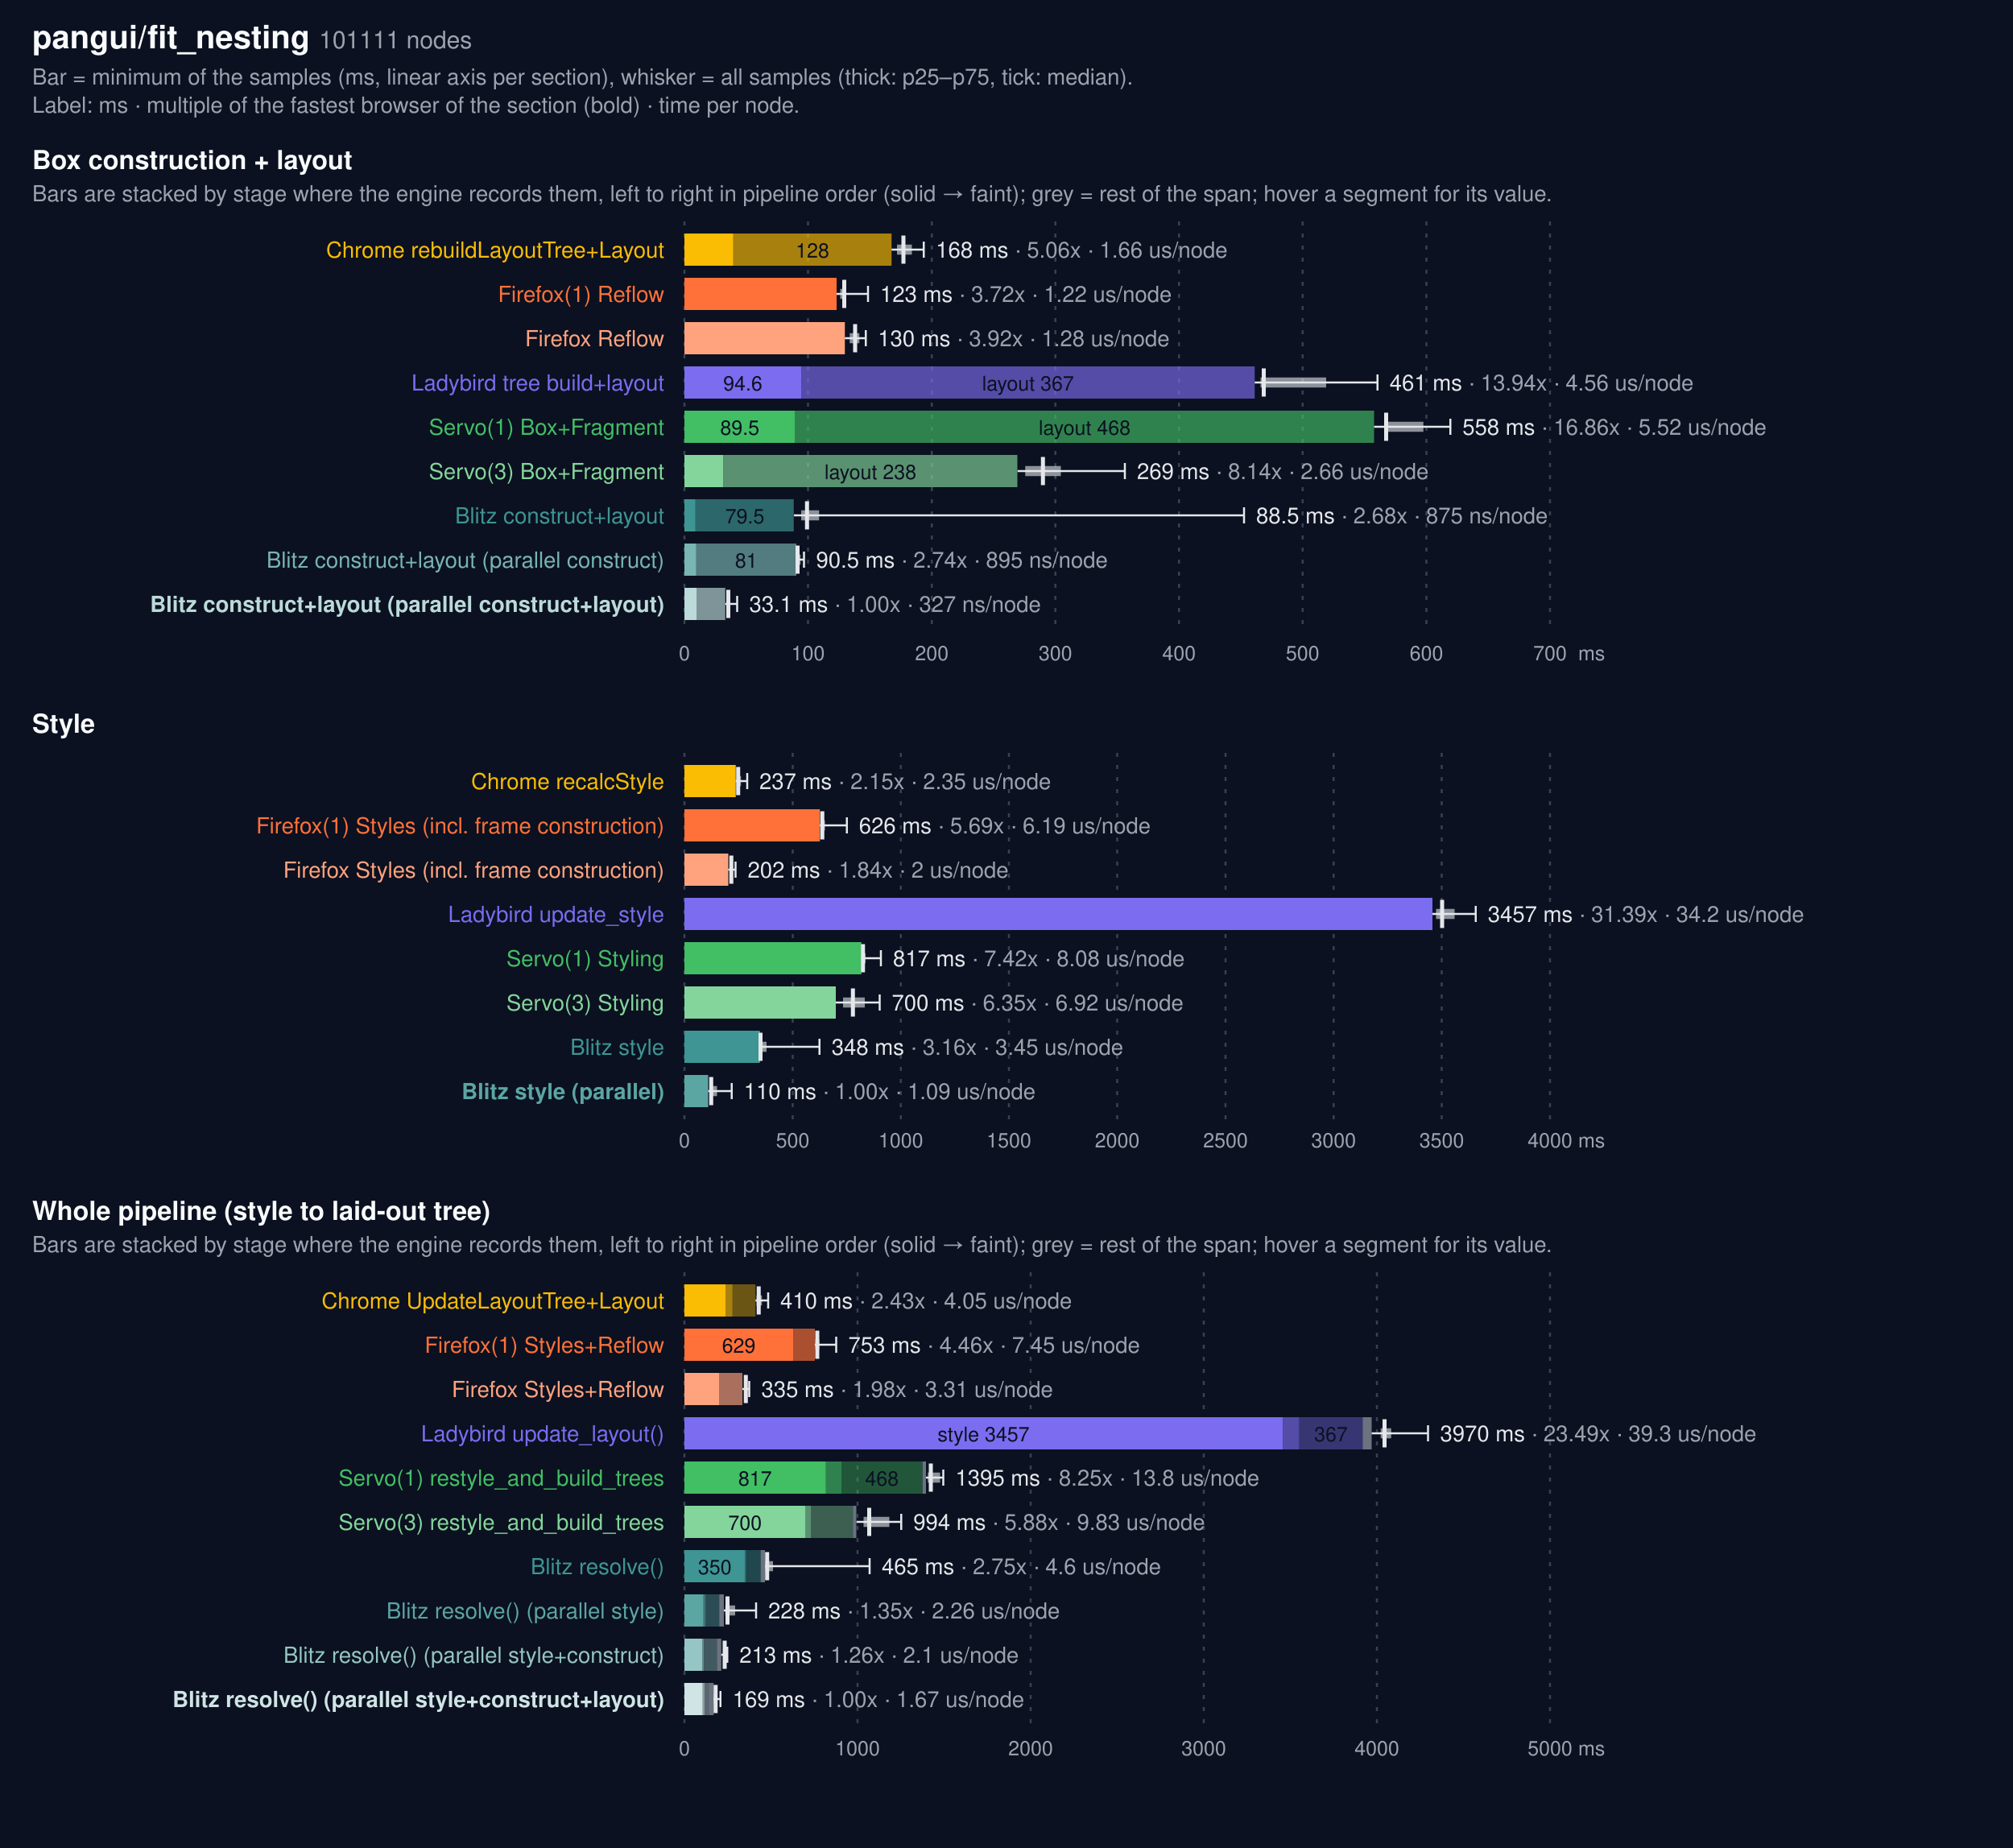
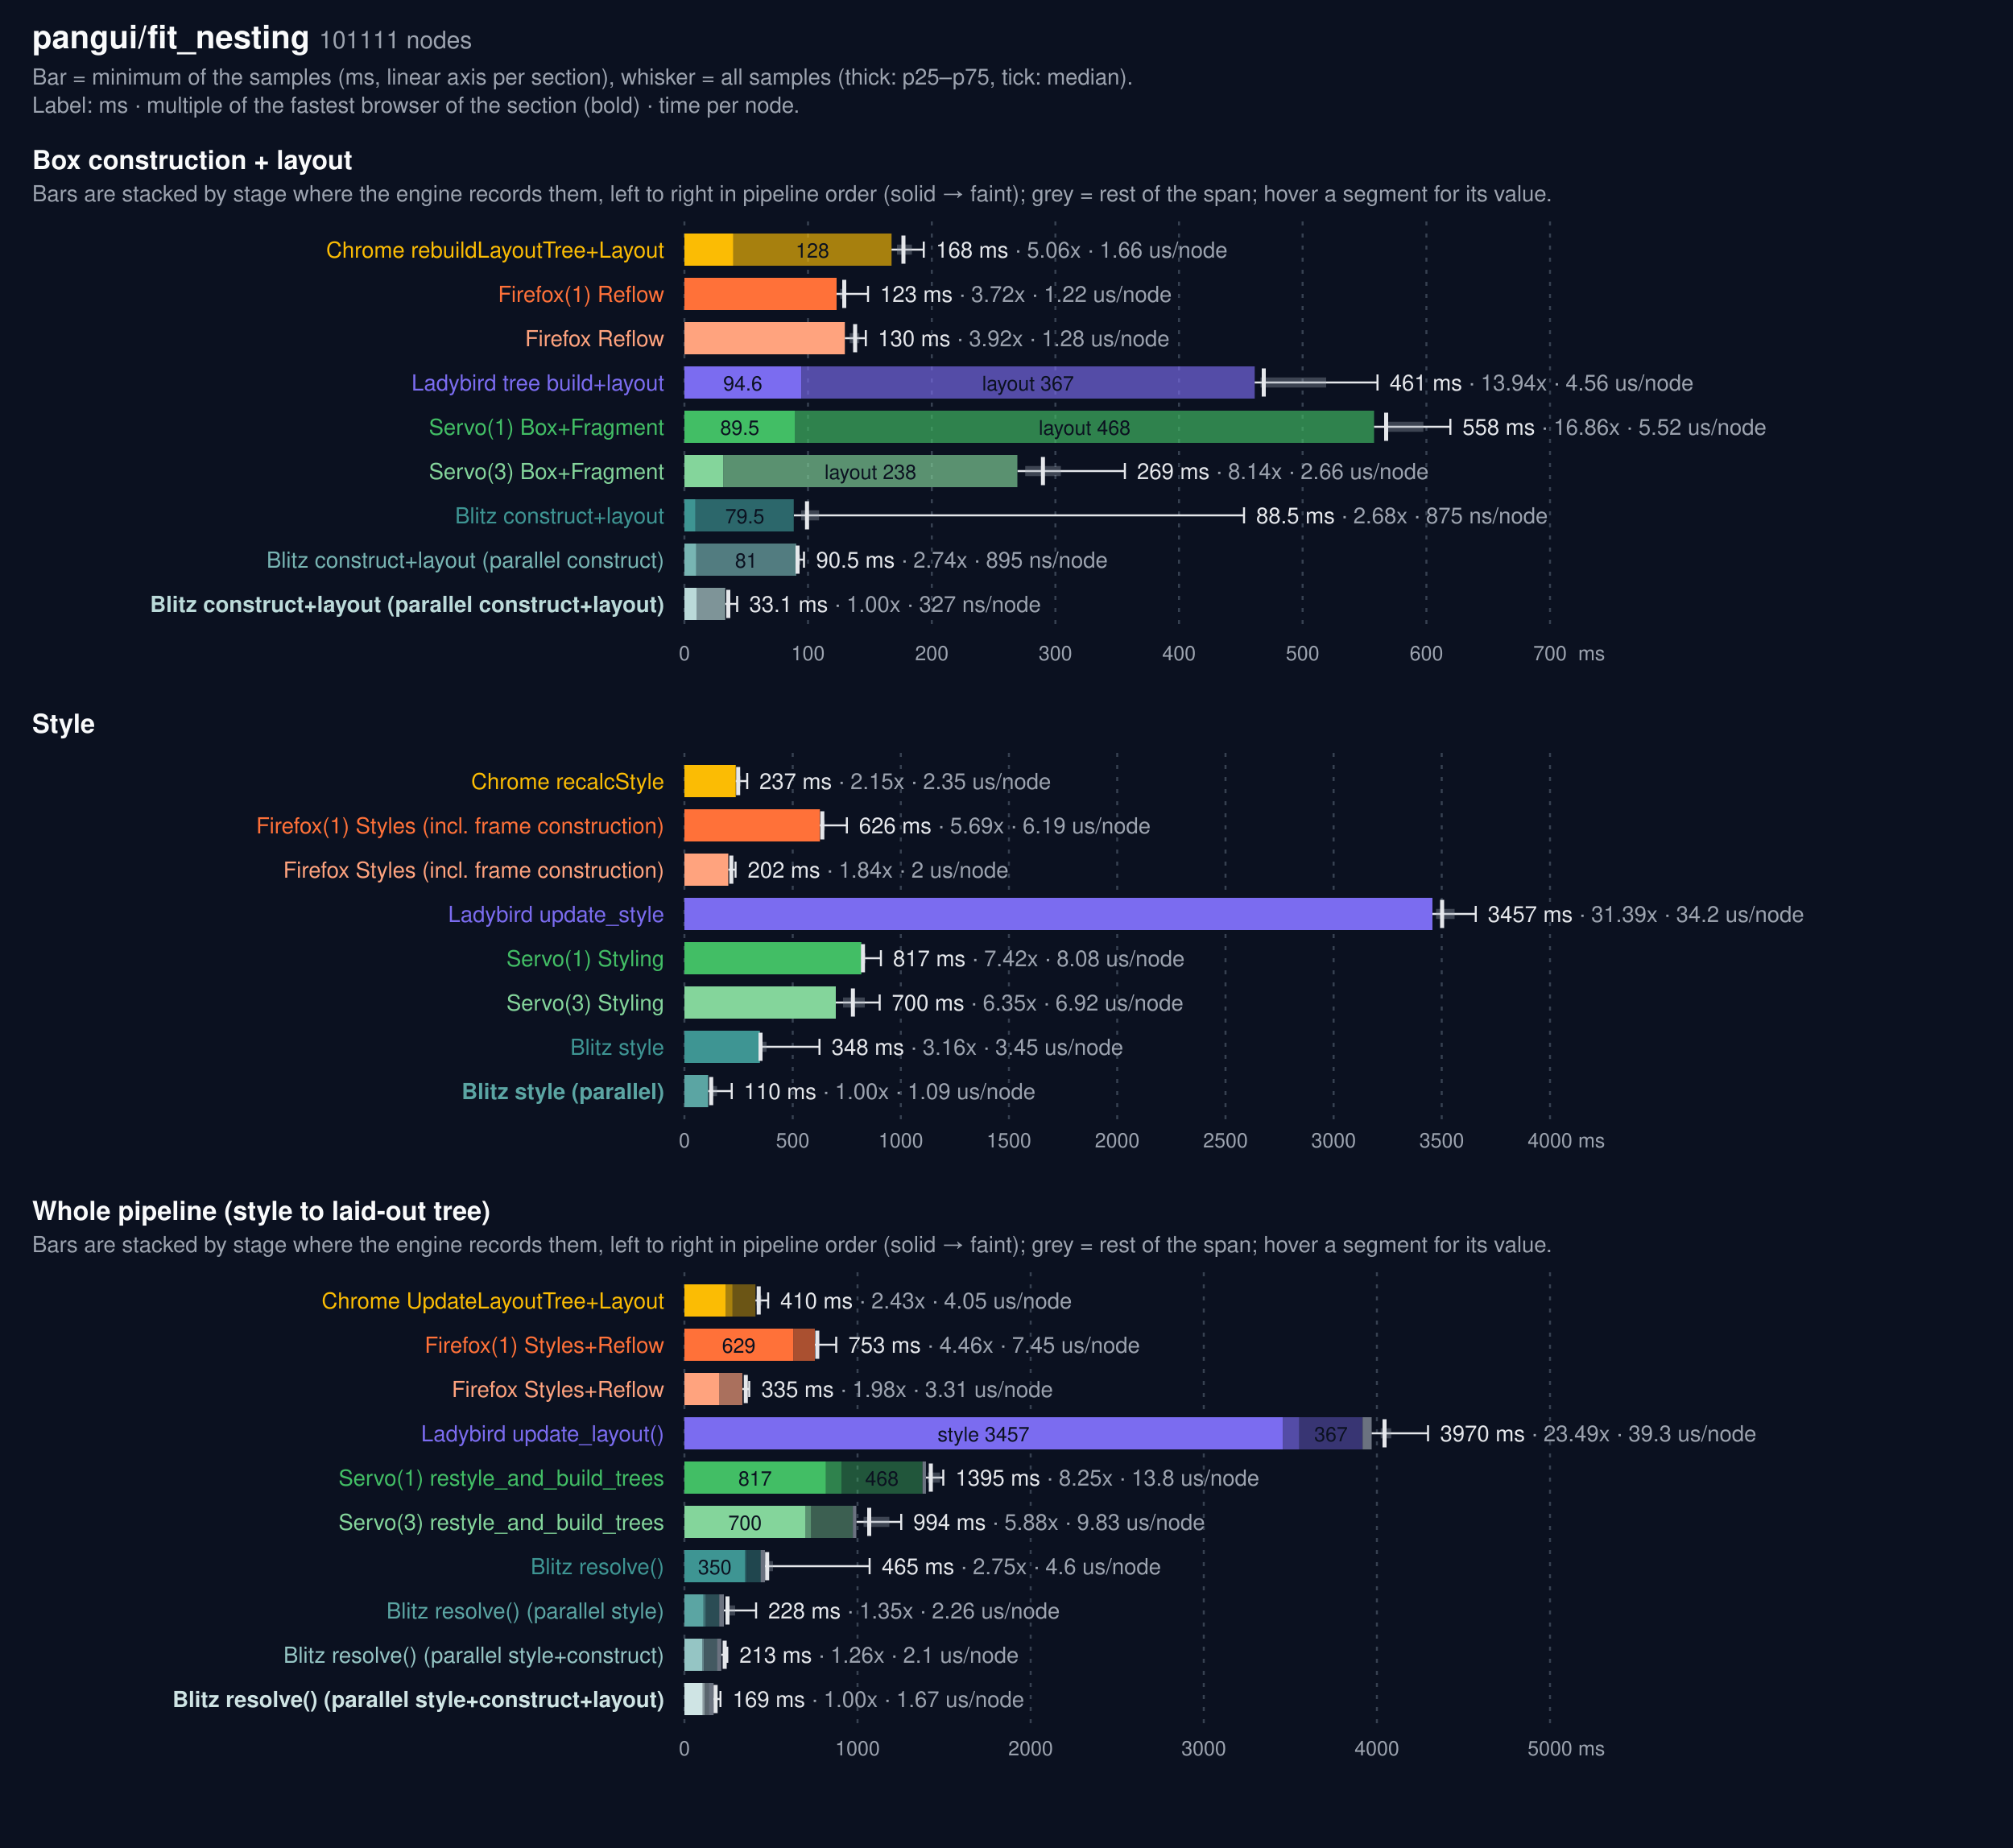
<svg xmlns="http://www.w3.org/2000/svg" width="1000" height="918" viewBox="0 0 1000 918" font-family="system-ui, -apple-system, Segoe UI, Helvetica, Arial, sans-serif">
  <rect width="1000" height="918" fill="#0b1120" />
  <text x="16" y="24" fill="#f9fafb" font-size="16" font-weight="600">pangui/fit_nesting <tspan fill="#9ca3af" font-size="12" font-weight="400">101111 nodes</tspan>
  </text>
  <text x="16" y="42" fill="#9ca3af" font-size="11">Bar = minimum of the samples (ms, linear axis per section), whisker = all samples (thick: p25–p75, tick: median).</text>
  <text x="16" y="56" fill="#9ca3af" font-size="11">Label: ms · multiple of the fastest browser of the section (bold) · time per node.</text>
  <text x="16" y="84" fill="#f9fafb" font-size="13" font-weight="600">Box construction + layout</text>
  <text x="16" y="100" fill="#9ca3af" font-size="11">Bars are stacked by stage where the engine records them, left to right in pipeline order (solid → faint); grey = rest of the span; hover a segment for its value.</text>
  <line x1="340.0" x2="340.0" y1="110" y2="314" stroke="#374151" stroke-dasharray="2 4" />
  <text x="340.0" y="328" fill="#9ca3af" font-size="10" text-anchor="middle">0</text>
  <line x1="401.4" x2="401.4" y1="110" y2="314" stroke="#374151" stroke-dasharray="2 4" />
  <text x="401.4" y="328" fill="#9ca3af" font-size="10" text-anchor="middle">100</text>
  <line x1="462.9" x2="462.9" y1="110" y2="314" stroke="#374151" stroke-dasharray="2 4" />
  <text x="462.9" y="328" fill="#9ca3af" font-size="10" text-anchor="middle">200</text>
  <line x1="524.3" x2="524.3" y1="110" y2="314" stroke="#374151" stroke-dasharray="2 4" />
  <text x="524.3" y="328" fill="#9ca3af" font-size="10" text-anchor="middle">300</text>
  <line x1="585.7" x2="585.7" y1="110" y2="314" stroke="#374151" stroke-dasharray="2 4" />
  <text x="585.7" y="328" fill="#9ca3af" font-size="10" text-anchor="middle">400</text>
  <line x1="647.1" x2="647.1" y1="110" y2="314" stroke="#374151" stroke-dasharray="2 4" />
  <text x="647.1" y="328" fill="#9ca3af" font-size="10" text-anchor="middle">500</text>
  <line x1="708.6" x2="708.6" y1="110" y2="314" stroke="#374151" stroke-dasharray="2 4" />
  <text x="708.6" y="328" fill="#9ca3af" font-size="10" text-anchor="middle">600</text>
  <line x1="770.0" x2="770.0" y1="110" y2="314" stroke="#374151" stroke-dasharray="2 4" />
  <text x="770.0" y="328" fill="#9ca3af" font-size="10" text-anchor="middle">700</text>
  <text x="784" y="328" fill="#9ca3af" font-size="10">ms</text>
  <text x="330" y="128" fill="#FBBC04" font-size="11" text-anchor="end">Chrome rebuildLayoutTree+Layout</text>
  <rect x="340.0" y="116" width="24.3" height="16" fill="#FBBC04" opacity="1.0" />
  <rect x="364.3" y="116" width="78.6" height="16" fill="#FBBC04" opacity="0.65" />
  <text x="403.6" y="128" fill="#0b1120" font-size="10" text-anchor="middle">128</text>
  <g stroke="#e5e7eb" fill="none">
    <line x1="442.9" y1="124.0" x2="458.9" y2="124.0" stroke-width="1" />
-     <line x1="445.6" y1="124.0" x2="453.0" y2="124.0" stroke-width="5" opacity="0.6" />
+     <line x1="445.6" y1="124.0" x2="453.0" y2="124.0" stroke="#9ca3af" stroke-width="5" opacity="0.35" />
    <line x1="448.8" y1="117" x2="448.8" y2="131" stroke-width="2" />
    <line x1="458.9" y1="120" x2="458.9" y2="128" stroke-width="1" />
  </g>
  <text x="464.9" y="128" fill="#e5e7eb" font-size="11">168 ms <tspan fill="#9ca3af">· 5.06x · 1.66 us/node</tspan>
  </text>
  <text x="330" y="150" fill="#FF7139" font-size="11" text-anchor="end">Firefox(1) Reflow</text>
  <rect x="340" y="138" width="75.6" height="16" fill="#FF7139" />
  <g stroke="#e5e7eb" fill="none">
    <line x1="415.6" y1="146.0" x2="431.2" y2="146.0" stroke-width="1" />
-     <line x1="417.4" y1="146.0" x2="419.7" y2="146.0" stroke-width="5" opacity="0.6" />
+     <line x1="417.4" y1="146.0" x2="419.7" y2="146.0" stroke="#9ca3af" stroke-width="5" opacity="0.35" />
    <line x1="419.4" y1="139" x2="419.4" y2="153" stroke-width="2" />
    <line x1="431.2" y1="142" x2="431.2" y2="150" stroke-width="1" />
  </g>
  <text x="437.2" y="150" fill="#e5e7eb" font-size="11">123 ms <tspan fill="#9ca3af">· 3.72x · 1.22 us/node</tspan>
  </text>
  <text x="330" y="172" fill="#ffa37e" font-size="11" text-anchor="end">Firefox Reflow</text>
  <rect x="340" y="160" width="79.7" height="16" fill="#ffa37e" />
  <g stroke="#e5e7eb" fill="none">
    <line x1="419.7" y1="168.0" x2="430.1" y2="168.0" stroke-width="1" />
-     <line x1="422.1" y1="168.0" x2="426.9" y2="168.0" stroke-width="5" opacity="0.6" />
+     <line x1="422.1" y1="168.0" x2="426.9" y2="168.0" stroke="#9ca3af" stroke-width="5" opacity="0.35" />
    <line x1="424.8" y1="161" x2="424.8" y2="175" stroke-width="2" />
    <line x1="430.1" y1="164" x2="430.1" y2="172" stroke-width="1" />
  </g>
  <text x="436.1" y="172" fill="#e5e7eb" font-size="11">130 ms <tspan fill="#9ca3af">· 3.92x · 1.28 us/node</tspan>
  </text>
  <text x="330" y="194" fill="#7B6CF0" font-size="11" text-anchor="end">Ladybird tree build+layout</text>
  <rect x="340.0" y="182" width="58.1" height="16" fill="#7B6CF0" opacity="1.0" />
  <text x="369.0" y="194" fill="#0b1120" font-size="10" text-anchor="middle">94.6</text>
  <rect x="398.1" y="182" width="225.2" height="16" fill="#7B6CF0" opacity="0.65" />
  <text x="510.7" y="194" fill="#0b1120" font-size="10" text-anchor="middle">layout 367</text>
  <g stroke="#e5e7eb" fill="none">
    <line x1="623.3" y1="190.0" x2="684.3" y2="190.0" stroke-width="1" />
-     <line x1="626.2" y1="190.0" x2="658.8" y2="190.0" stroke-width="5" opacity="0.6" />
+     <line x1="626.2" y1="190.0" x2="658.8" y2="190.0" stroke="#9ca3af" stroke-width="5" opacity="0.35" />
    <line x1="627.8" y1="183" x2="627.8" y2="197" stroke-width="2" />
    <line x1="684.3" y1="186" x2="684.3" y2="194" stroke-width="1" />
  </g>
  <text x="690.3" y="194" fill="#e5e7eb" font-size="11">461 ms <tspan fill="#9ca3af">· 13.94x · 4.56 us/node</tspan>
  </text>
  <text x="330" y="216" fill="#42BE65" font-size="11" text-anchor="end">Servo(1) Box+Fragment</text>
  <rect x="340.0" y="204" width="55.0" height="16" fill="#42BE65" opacity="1.0" />
  <text x="367.5" y="216" fill="#0b1120" font-size="10" text-anchor="middle">89.5</text>
  <rect x="395.0" y="204" width="287.6" height="16" fill="#42BE65" opacity="0.65" />
  <text x="538.8" y="216" fill="#0b1120" font-size="10" text-anchor="middle">layout 468</text>
  <g stroke="#e5e7eb" fill="none">
    <line x1="682.6" y1="212.0" x2="720.5" y2="212.0" stroke-width="1" />
-     <line x1="687.6" y1="212.0" x2="707.1" y2="212.0" stroke-width="5" opacity="0.6" />
+     <line x1="687.6" y1="212.0" x2="707.1" y2="212.0" stroke="#9ca3af" stroke-width="5" opacity="0.35" />
    <line x1="688.6" y1="205" x2="688.6" y2="219" stroke-width="2" />
    <line x1="720.5" y1="208" x2="720.5" y2="216" stroke-width="1" />
  </g>
  <text x="726.5" y="216" fill="#e5e7eb" font-size="11">558 ms <tspan fill="#9ca3af">· 16.86x · 5.52 us/node</tspan>
  </text>
  <text x="330" y="238" fill="#84d59b" font-size="11" text-anchor="end">Servo(3) Box+Fragment</text>
  <rect x="340.0" y="226" width="19.3" height="16" fill="#84d59b" opacity="1.0" />
  <rect x="359.3" y="226" width="146.1" height="16" fill="#84d59b" opacity="0.65" />
  <text x="432.4" y="238" fill="#0b1120" font-size="10" text-anchor="middle">layout 238</text>
  <g stroke="#e5e7eb" fill="none">
    <line x1="505.5" y1="234.0" x2="558.8" y2="234.0" stroke-width="1" />
-     <line x1="509.3" y1="234.0" x2="527.0" y2="234.0" stroke-width="5" opacity="0.6" />
+     <line x1="509.3" y1="234.0" x2="527.0" y2="234.0" stroke="#9ca3af" stroke-width="5" opacity="0.35" />
    <line x1="518.1" y1="227" x2="518.1" y2="241" stroke-width="2" />
    <line x1="558.8" y1="230" x2="558.8" y2="238" stroke-width="1" />
  </g>
  <text x="564.8" y="238" fill="#e5e7eb" font-size="11">269 ms <tspan fill="#9ca3af">· 8.14x · 2.66 us/node</tspan>
  </text>
  <text x="330" y="260" fill="#3E9593" font-size="11" text-anchor="end">Blitz construct+layout</text>
  <rect x="340.0" y="248" width="5.5" height="16" fill="#3E9593" opacity="1.0" />
  <rect x="345.5" y="248" width="48.8" height="16" fill="#3E9593" opacity="0.65" />
  <text x="370.0" y="260" fill="#0b1120" font-size="10" text-anchor="middle">79.5</text>
  <g stroke="#e5e7eb" fill="none">
    <line x1="394.4" y1="256.0" x2="618.0" y2="256.0" stroke-width="1" />
-     <line x1="398.0" y1="256.0" x2="406.9" y2="256.0" stroke-width="5" opacity="0.6" />
+     <line x1="398.0" y1="256.0" x2="406.9" y2="256.0" stroke="#9ca3af" stroke-width="5" opacity="0.35" />
    <line x1="400.9" y1="249" x2="400.9" y2="263" stroke-width="2" />
    <line x1="618.0" y1="252" x2="618.0" y2="260" stroke-width="1" />
  </g>
  <text x="624.0" y="260" fill="#e5e7eb" font-size="11">88.5 ms <tspan fill="#9ca3af">· 2.68x · 875 ns/node</tspan>
  </text>
  <text x="330" y="282" fill="#78b5b3" font-size="11" text-anchor="end">Blitz construct+layout (parallel construct)</text>
  <rect x="340.0" y="270" width="5.9" height="16" fill="#78b5b3" opacity="1.0" />
  <rect x="345.9" y="270" width="49.7" height="16" fill="#78b5b3" opacity="0.65" />
  <text x="370.7" y="282" fill="#0b1120" font-size="10" text-anchor="middle">81</text>
  <g stroke="#e5e7eb" fill="none">
    <line x1="395.6" y1="278.0" x2="399.4" y2="278.0" stroke-width="1" />
-     <line x1="396.1" y1="278.0" x2="397.7" y2="278.0" stroke-width="5" opacity="0.6" />
+     <line x1="396.1" y1="278.0" x2="397.7" y2="278.0" stroke="#9ca3af" stroke-width="5" opacity="0.35" />
    <line x1="396.2" y1="271" x2="396.2" y2="285" stroke-width="2" />
    <line x1="399.4" y1="274" x2="399.4" y2="282" stroke-width="1" />
  </g>
  <text x="405.4" y="282" fill="#e5e7eb" font-size="11">90.5 ms <tspan fill="#9ca3af">· 2.74x · 895 ns/node</tspan>
  </text>
  <text x="330" y="304" fill="#bbdad9" font-size="11" text-anchor="end" font-weight="700">Blitz construct+layout (parallel construct+layout)</text>
  <rect x="340.0" y="292" width="6.2" height="16" fill="#bbdad9" opacity="1.0" />
  <rect x="346.2" y="292" width="14.1" height="16" fill="#bbdad9" opacity="0.65" />
  <g stroke="#e5e7eb" fill="none">
    <line x1="360.3" y1="300.0" x2="366.2" y2="300.0" stroke-width="1" />
-     <line x1="361.2" y1="300.0" x2="362.2" y2="300.0" stroke-width="5" opacity="0.6" />
+     <line x1="361.2" y1="300.0" x2="362.2" y2="300.0" stroke="#9ca3af" stroke-width="5" opacity="0.35" />
    <line x1="361.8" y1="293" x2="361.8" y2="307" stroke-width="2" />
    <line x1="366.2" y1="296" x2="366.2" y2="304" stroke-width="1" />
  </g>
  <text x="372.2" y="304" fill="#e5e7eb" font-size="11">33.1 ms <tspan fill="#9ca3af">· 1.00x · 327 ns/node</tspan>
  </text>
  <text x="16" y="364" fill="#f9fafb" font-size="13" font-weight="600">Style</text>
  <line x1="340.0" x2="340.0" y1="374" y2="556" stroke="#374151" stroke-dasharray="2 4" />
  <text x="340.0" y="570" fill="#9ca3af" font-size="10" text-anchor="middle">0</text>
  <line x1="393.8" x2="393.8" y1="374" y2="556" stroke="#374151" stroke-dasharray="2 4" />
  <text x="393.8" y="570" fill="#9ca3af" font-size="10" text-anchor="middle">500</text>
  <line x1="447.5" x2="447.5" y1="374" y2="556" stroke="#374151" stroke-dasharray="2 4" />
  <text x="447.5" y="570" fill="#9ca3af" font-size="10" text-anchor="middle">1000</text>
  <line x1="501.2" x2="501.2" y1="374" y2="556" stroke="#374151" stroke-dasharray="2 4" />
  <text x="501.2" y="570" fill="#9ca3af" font-size="10" text-anchor="middle">1500</text>
  <line x1="555.0" x2="555.0" y1="374" y2="556" stroke="#374151" stroke-dasharray="2 4" />
  <text x="555.0" y="570" fill="#9ca3af" font-size="10" text-anchor="middle">2000</text>
  <line x1="608.8" x2="608.8" y1="374" y2="556" stroke="#374151" stroke-dasharray="2 4" />
  <text x="608.8" y="570" fill="#9ca3af" font-size="10" text-anchor="middle">2500</text>
  <line x1="662.5" x2="662.5" y1="374" y2="556" stroke="#374151" stroke-dasharray="2 4" />
  <text x="662.5" y="570" fill="#9ca3af" font-size="10" text-anchor="middle">3000</text>
  <line x1="716.2" x2="716.2" y1="374" y2="556" stroke="#374151" stroke-dasharray="2 4" />
  <text x="716.2" y="570" fill="#9ca3af" font-size="10" text-anchor="middle">3500</text>
  <line x1="770.0" x2="770.0" y1="374" y2="556" stroke="#374151" stroke-dasharray="2 4" />
  <text x="770.0" y="570" fill="#9ca3af" font-size="10" text-anchor="middle">4000</text>
  <text x="784" y="570" fill="#9ca3af" font-size="10">ms</text>
  <text x="330" y="392" fill="#FBBC04" font-size="11" text-anchor="end">Chrome recalcStyle</text>
  <rect x="340" y="380" width="25.5" height="16" fill="#FBBC04" />
  <g stroke="#e5e7eb" fill="none">
    <line x1="365.5" y1="388.0" x2="371.2" y2="388.0" stroke-width="1" />
-     <line x1="366.1" y1="388.0" x2="368.1" y2="388.0" stroke-width="5" opacity="0.6" />
+     <line x1="366.1" y1="388.0" x2="368.1" y2="388.0" stroke="#9ca3af" stroke-width="5" opacity="0.35" />
    <line x1="366.7" y1="381" x2="366.7" y2="395" stroke-width="2" />
    <line x1="371.2" y1="384" x2="371.2" y2="392" stroke-width="1" />
  </g>
  <text x="377.2" y="392" fill="#e5e7eb" font-size="11">237 ms <tspan fill="#9ca3af">· 2.15x · 2.35 us/node</tspan>
  </text>
  <text x="330" y="414" fill="#FF7139" font-size="11" text-anchor="end">Firefox(1) Styles (incl. frame construction)</text>
  <rect x="340" y="402" width="67.3" height="16" fill="#FF7139" />
  <g stroke="#e5e7eb" fill="none">
    <line x1="407.3" y1="410.0" x2="420.7" y2="410.0" stroke-width="1" />
-     <line x1="407.9" y1="410.0" x2="409.8" y2="410.0" stroke-width="5" opacity="0.6" />
+     <line x1="407.9" y1="410.0" x2="409.8" y2="410.0" stroke="#9ca3af" stroke-width="5" opacity="0.35" />
    <line x1="408.5" y1="403" x2="408.5" y2="417" stroke-width="2" />
    <line x1="420.7" y1="406" x2="420.7" y2="414" stroke-width="1" />
  </g>
  <text x="426.7" y="414" fill="#e5e7eb" font-size="11">626 ms <tspan fill="#9ca3af">· 5.69x · 6.19 us/node</tspan>
  </text>
  <text x="330" y="436" fill="#ffa37e" font-size="11" text-anchor="end">Firefox Styles (incl. frame construction)</text>
  <rect x="340" y="424" width="21.8" height="16" fill="#ffa37e" />
  <g stroke="#e5e7eb" fill="none">
    <line x1="361.8" y1="432.0" x2="365.4" y2="432.0" stroke-width="1" />
-     <line x1="362.4" y1="432.0" x2="363.4" y2="432.0" stroke-width="5" opacity="0.6" />
+     <line x1="362.4" y1="432.0" x2="363.4" y2="432.0" stroke="#9ca3af" stroke-width="5" opacity="0.35" />
    <line x1="363.3" y1="425" x2="363.3" y2="439" stroke-width="2" />
    <line x1="365.4" y1="428" x2="365.4" y2="436" stroke-width="1" />
  </g>
  <text x="371.4" y="436" fill="#e5e7eb" font-size="11">202 ms <tspan fill="#9ca3af">· 1.84x · 2 us/node</tspan>
  </text>
  <text x="330" y="458" fill="#7B6CF0" font-size="11" text-anchor="end">Ladybird update_style</text>
  <rect x="340" y="446" width="371.6" height="16" fill="#7B6CF0" />
  <g stroke="#e5e7eb" fill="none">
    <line x1="711.6" y1="454.0" x2="733.1" y2="454.0" stroke-width="1" />
-     <line x1="713.4" y1="454.0" x2="722.6" y2="454.0" stroke-width="5" opacity="0.6" />
+     <line x1="713.4" y1="454.0" x2="722.6" y2="454.0" stroke="#9ca3af" stroke-width="5" opacity="0.35" />
    <line x1="716.4" y1="447" x2="716.4" y2="461" stroke-width="2" />
    <line x1="733.1" y1="450" x2="733.1" y2="458" stroke-width="1" />
  </g>
  <text x="739.1" y="458" fill="#e5e7eb" font-size="11">3457 ms <tspan fill="#9ca3af">· 31.39x · 34.2 us/node</tspan>
  </text>
  <text x="330" y="480" fill="#42BE65" font-size="11" text-anchor="end">Servo(1) Styling</text>
  <rect x="340" y="468" width="87.9" height="16" fill="#42BE65" />
  <g stroke="#e5e7eb" fill="none">
    <line x1="427.9" y1="476.0" x2="437.6" y2="476.0" stroke-width="1" />
-     <line x1="428.0" y1="476.0" x2="430.0" y2="476.0" stroke-width="5" opacity="0.6" />
+     <line x1="428.0" y1="476.0" x2="430.0" y2="476.0" stroke="#9ca3af" stroke-width="5" opacity="0.35" />
    <line x1="428.7" y1="469" x2="428.7" y2="483" stroke-width="2" />
    <line x1="437.6" y1="472" x2="437.6" y2="480" stroke-width="1" />
  </g>
  <text x="443.6" y="480" fill="#e5e7eb" font-size="11">817 ms <tspan fill="#9ca3af">· 7.42x · 8.08 us/node</tspan>
  </text>
  <text x="330" y="502" fill="#84d59b" font-size="11" text-anchor="end">Servo(3) Styling</text>
  <rect x="340" y="490" width="75.2" height="16" fill="#84d59b" />
  <g stroke="#e5e7eb" fill="none">
    <line x1="415.2" y1="498.0" x2="437.0" y2="498.0" stroke-width="1" />
-     <line x1="418.8" y1="498.0" x2="429.6" y2="498.0" stroke-width="5" opacity="0.6" />
+     <line x1="418.8" y1="498.0" x2="429.6" y2="498.0" stroke="#9ca3af" stroke-width="5" opacity="0.35" />
    <line x1="423.7" y1="491" x2="423.7" y2="505" stroke-width="2" />
    <line x1="437.0" y1="494" x2="437.0" y2="502" stroke-width="1" />
  </g>
  <text x="443.0" y="502" fill="#e5e7eb" font-size="11">700 ms <tspan fill="#9ca3af">· 6.35x · 6.92 us/node</tspan>
  </text>
  <text x="330" y="524" fill="#3E9593" font-size="11" text-anchor="end">Blitz style</text>
  <rect x="340" y="512" width="37.5" height="16" fill="#3E9593" />
  <g stroke="#e5e7eb" fill="none">
    <line x1="377.5" y1="520.0" x2="407.1" y2="520.0" stroke-width="1" />
-     <line x1="377.5" y1="520.0" x2="380.8" y2="520.0" stroke-width="5" opacity="0.6" />
+     <line x1="377.5" y1="520.0" x2="380.8" y2="520.0" stroke="#9ca3af" stroke-width="5" opacity="0.35" />
    <line x1="377.8" y1="513" x2="377.8" y2="527" stroke-width="2" />
    <line x1="407.1" y1="516" x2="407.1" y2="524" stroke-width="1" />
  </g>
  <text x="413.1" y="524" fill="#e5e7eb" font-size="11">348 ms <tspan fill="#9ca3af">· 3.16x · 3.45 us/node</tspan>
  </text>
  <text x="330" y="546" fill="#5ba5a3" font-size="11" text-anchor="end" font-weight="700">Blitz style (parallel)</text>
  <rect x="340" y="534" width="11.8" height="16" fill="#5ba5a3" />
  <g stroke="#e5e7eb" fill="none">
    <line x1="351.8" y1="542.0" x2="363.5" y2="542.0" stroke-width="1" />
-     <line x1="353.0" y1="542.0" x2="356.2" y2="542.0" stroke-width="5" opacity="0.6" />
+     <line x1="353.0" y1="542.0" x2="356.2" y2="542.0" stroke="#9ca3af" stroke-width="5" opacity="0.35" />
    <line x1="353.3" y1="535" x2="353.3" y2="549" stroke-width="2" />
    <line x1="363.5" y1="538" x2="363.5" y2="546" stroke-width="1" />
  </g>
  <text x="369.5" y="546" fill="#e5e7eb" font-size="11">110 ms <tspan fill="#9ca3af">· 1.00x · 1.09 us/node</tspan>
  </text>
  <text x="16" y="606" fill="#f9fafb" font-size="13" font-weight="600">Whole pipeline (style to laid-out tree)</text>
  <text x="16" y="622" fill="#9ca3af" font-size="11">Bars are stacked by stage where the engine records them, left to right in pipeline order (solid → faint); grey = rest of the span; hover a segment for its value.</text>
  <line x1="340.0" x2="340.0" y1="632" y2="858" stroke="#374151" stroke-dasharray="2 4" />
  <text x="340.0" y="872" fill="#9ca3af" font-size="10" text-anchor="middle">0</text>
  <line x1="426.0" x2="426.0" y1="632" y2="858" stroke="#374151" stroke-dasharray="2 4" />
  <text x="426.0" y="872" fill="#9ca3af" font-size="10" text-anchor="middle">1000</text>
  <line x1="512.0" x2="512.0" y1="632" y2="858" stroke="#374151" stroke-dasharray="2 4" />
  <text x="512.0" y="872" fill="#9ca3af" font-size="10" text-anchor="middle">2000</text>
  <line x1="598.0" x2="598.0" y1="632" y2="858" stroke="#374151" stroke-dasharray="2 4" />
  <text x="598.0" y="872" fill="#9ca3af" font-size="10" text-anchor="middle">3000</text>
  <line x1="684.0" x2="684.0" y1="632" y2="858" stroke="#374151" stroke-dasharray="2 4" />
  <text x="684.0" y="872" fill="#9ca3af" font-size="10" text-anchor="middle">4000</text>
  <line x1="770.0" x2="770.0" y1="632" y2="858" stroke="#374151" stroke-dasharray="2 4" />
  <text x="770.0" y="872" fill="#9ca3af" font-size="10" text-anchor="middle">5000</text>
  <text x="784" y="872" fill="#9ca3af" font-size="10">ms</text>
  <text x="330" y="650" fill="#FBBC04" font-size="11" text-anchor="end">Chrome UpdateLayoutTree+Layout</text>
  <rect x="340.0" y="638" width="20.4" height="16" fill="#FBBC04" opacity="1.0" />
  <rect x="360.4" y="638" width="3.5" height="16" fill="#FBBC04" opacity="0.65" />
  <rect x="363.9" y="638" width="11.4" height="16" fill="#FBBC04" opacity="0.4" />
  <rect x="375.3" y="638" width="0.0" height="16" fill="#6b7280" opacity="1.0" />
  <g stroke="#e5e7eb" fill="none">
    <line x1="375.3" y1="646.0" x2="381.6" y2="646.0" stroke-width="1" />
-     <line x1="375.8" y1="646.0" x2="378.5" y2="646.0" stroke-width="5" opacity="0.6" />
+     <line x1="375.8" y1="646.0" x2="378.5" y2="646.0" stroke="#9ca3af" stroke-width="5" opacity="0.35" />
    <line x1="376.9" y1="639" x2="376.9" y2="653" stroke-width="2" />
    <line x1="381.6" y1="642" x2="381.6" y2="650" stroke-width="1" />
  </g>
  <text x="387.6" y="650" fill="#e5e7eb" font-size="11">410 ms <tspan fill="#9ca3af">· 2.43x · 4.05 us/node</tspan>
  </text>
  <text x="330" y="672" fill="#FF7139" font-size="11" text-anchor="end">Firefox(1) Styles+Reflow</text>
  <rect x="340.0" y="660" width="54.1" height="16" fill="#FF7139" opacity="1.0" />
  <text x="367.0" y="672" fill="#0b1120" font-size="10" text-anchor="middle">629</text>
  <rect x="394.1" y="660" width="10.7" height="16" fill="#FF7139" opacity="0.65" />
  <g stroke="#e5e7eb" fill="none">
    <line x1="404.8" y1="668.0" x2="415.4" y2="668.0" stroke-width="1" />
-     <line x1="405.0" y1="668.0" x2="407.0" y2="668.0" stroke-width="5" opacity="0.6" />
+     <line x1="405.0" y1="668.0" x2="407.0" y2="668.0" stroke="#9ca3af" stroke-width="5" opacity="0.35" />
    <line x1="406.0" y1="661" x2="406.0" y2="675" stroke-width="2" />
    <line x1="415.4" y1="664" x2="415.4" y2="672" stroke-width="1" />
  </g>
  <text x="421.4" y="672" fill="#e5e7eb" font-size="11">753 ms <tspan fill="#9ca3af">· 4.46x · 7.45 us/node</tspan>
  </text>
  <text x="330" y="694" fill="#ffa37e" font-size="11" text-anchor="end">Firefox Styles+Reflow</text>
  <rect x="340.0" y="682" width="17.4" height="16" fill="#ffa37e" opacity="1.0" />
  <rect x="357.4" y="682" width="11.4" height="16" fill="#ffa37e" opacity="0.65" />
  <g stroke="#e5e7eb" fill="none">
    <line x1="368.8" y1="690.0" x2="372.2" y2="690.0" stroke-width="1" />
-     <line x1="369.8" y1="690.0" x2="370.9" y2="690.0" stroke-width="5" opacity="0.6" />
+     <line x1="369.8" y1="690.0" x2="370.9" y2="690.0" stroke="#9ca3af" stroke-width="5" opacity="0.35" />
    <line x1="370.5" y1="683" x2="370.5" y2="697" stroke-width="2" />
    <line x1="372.2" y1="686" x2="372.2" y2="694" stroke-width="1" />
  </g>
  <text x="378.2" y="694" fill="#e5e7eb" font-size="11">335 ms <tspan fill="#9ca3af">· 1.98x · 3.31 us/node</tspan>
  </text>
  <text x="330" y="716" fill="#7B6CF0" font-size="11" text-anchor="end">Ladybird update_layout()</text>
  <rect x="340.0" y="704" width="297.3" height="16" fill="#7B6CF0" opacity="1.0" />
  <text x="488.6" y="716" fill="#0b1120" font-size="10" text-anchor="middle">style 3457</text>
  <rect x="637.3" y="704" width="8.1" height="16" fill="#7B6CF0" opacity="0.65" />
  <rect x="645.4" y="704" width="31.5" height="16" fill="#7B6CF0" opacity="0.4" />
  <text x="661.2" y="716" fill="#0b1120" font-size="10" text-anchor="middle">367</text>
  <rect x="676.9" y="704" width="4.5" height="16" fill="#6b7280" opacity="1.0" />
  <g stroke="#e5e7eb" fill="none">
    <line x1="681.4" y1="712.0" x2="709.4" y2="712.0" stroke-width="1" />
-     <line x1="685.9" y1="712.0" x2="691.1" y2="712.0" stroke-width="5" opacity="0.6" />
+     <line x1="685.9" y1="712.0" x2="691.1" y2="712.0" stroke="#9ca3af" stroke-width="5" opacity="0.35" />
    <line x1="687.8" y1="705" x2="687.8" y2="719" stroke-width="2" />
    <line x1="709.4" y1="708" x2="709.4" y2="716" stroke-width="1" />
  </g>
  <text x="715.4" y="716" fill="#e5e7eb" font-size="11">3970 ms <tspan fill="#9ca3af">· 23.49x · 39.3 us/node</tspan>
  </text>
  <text x="330" y="738" fill="#42BE65" font-size="11" text-anchor="end">Servo(1) restyle_and_build_trees</text>
  <rect x="340.0" y="726" width="70.3" height="16" fill="#42BE65" opacity="1.0" />
  <text x="375.1" y="738" fill="#0b1120" font-size="10" text-anchor="middle">817</text>
  <rect x="410.3" y="726" width="7.7" height="16" fill="#42BE65" opacity="0.65" />
  <rect x="418.0" y="726" width="40.3" height="16" fill="#42BE65" opacity="0.4" />
  <text x="438.1" y="738" fill="#0b1120" font-size="10" text-anchor="middle">468</text>
  <rect x="458.3" y="726" width="1.7" height="16" fill="#6b7280" opacity="1.0" />
  <g stroke="#e5e7eb" fill="none">
    <line x1="460.0" y1="734.0" x2="468.6" y2="734.0" stroke-width="1" />
-     <line x1="460.9" y1="734.0" x2="467.0" y2="734.0" stroke-width="5" opacity="0.6" />
+     <line x1="460.9" y1="734.0" x2="467.0" y2="734.0" stroke="#9ca3af" stroke-width="5" opacity="0.35" />
    <line x1="462.4" y1="727" x2="462.4" y2="741" stroke-width="2" />
    <line x1="468.6" y1="730" x2="468.6" y2="738" stroke-width="1" />
  </g>
  <text x="474.6" y="738" fill="#e5e7eb" font-size="11">1395 ms <tspan fill="#9ca3af">· 8.25x · 13.8 us/node</tspan>
  </text>
  <text x="330" y="760" fill="#84d59b" font-size="11" text-anchor="end">Servo(3) restyle_and_build_trees</text>
  <rect x="340.0" y="748" width="60.2" height="16" fill="#84d59b" opacity="1.0" />
  <text x="370.1" y="760" fill="#0b1120" font-size="10" text-anchor="middle">700</text>
  <rect x="400.2" y="748" width="2.7" height="16" fill="#84d59b" opacity="0.65" />
  <rect x="402.9" y="748" width="20.9" height="16" fill="#84d59b" opacity="0.4" />
  <rect x="423.7" y="748" width="1.7" height="16" fill="#6b7280" opacity="1.0" />
  <g stroke="#e5e7eb" fill="none">
    <line x1="425.5" y1="756.0" x2="447.7" y2="756.0" stroke-width="1" />
-     <line x1="429.0" y1="756.0" x2="441.8" y2="756.0" stroke-width="5" opacity="0.6" />
+     <line x1="429.0" y1="756.0" x2="441.8" y2="756.0" stroke="#9ca3af" stroke-width="5" opacity="0.35" />
    <line x1="431.8" y1="749" x2="431.8" y2="763" stroke-width="2" />
    <line x1="447.7" y1="752" x2="447.7" y2="760" stroke-width="1" />
  </g>
  <text x="453.7" y="760" fill="#e5e7eb" font-size="11">994 ms <tspan fill="#9ca3af">· 5.88x · 9.83 us/node</tspan>
  </text>
  <text x="330" y="782" fill="#3E9593" font-size="11" text-anchor="end">Blitz resolve()</text>
  <rect x="340.0" y="770" width="30.1" height="16" fill="#3E9593" opacity="1.0" />
  <text x="355.1" y="782" fill="#0b1120" font-size="10" text-anchor="middle">350</text>
  <rect x="370.1" y="770" width="0.8" height="16" fill="#3E9593" opacity="0.65" />
  <rect x="371.0" y="770" width="7.0" height="16" fill="#3E9593" opacity="0.4" />
  <rect x="377.9" y="770" width="2.1" height="16" fill="#6b7280" opacity="1.0" />
  <g stroke="#e5e7eb" fill="none">
    <line x1="380.0" y1="778.0" x2="432.0" y2="778.0" stroke-width="1" />
-     <line x1="380.2" y1="778.0" x2="384.0" y2="778.0" stroke-width="5" opacity="0.6" />
+     <line x1="380.2" y1="778.0" x2="384.0" y2="778.0" stroke="#9ca3af" stroke-width="5" opacity="0.35" />
    <line x1="381.1" y1="771" x2="381.1" y2="785" stroke-width="2" />
    <line x1="432.0" y1="774" x2="432.0" y2="782" stroke-width="1" />
  </g>
  <text x="438.0" y="782" fill="#e5e7eb" font-size="11">465 ms <tspan fill="#9ca3af">· 2.75x · 4.6 us/node</tspan>
  </text>
  <text x="330" y="804" fill="#5ba5a3" font-size="11" text-anchor="end">Blitz resolve() (parallel style)</text>
  <rect x="340.0" y="792" width="9.5" height="16" fill="#5ba5a3" opacity="1.0" />
  <rect x="349.5" y="792" width="1.1" height="16" fill="#5ba5a3" opacity="0.65" />
  <rect x="350.6" y="792" width="6.8" height="16" fill="#5ba5a3" opacity="0.4" />
  <rect x="357.3" y="792" width="2.3" height="16" fill="#6b7280" opacity="1.0" />
  <g stroke="#e5e7eb" fill="none">
    <line x1="359.6" y1="800.0" x2="375.6" y2="800.0" stroke-width="1" />
-     <line x1="360.3" y1="800.0" x2="365.2" y2="800.0" stroke-width="5" opacity="0.6" />
+     <line x1="360.3" y1="800.0" x2="365.2" y2="800.0" stroke="#9ca3af" stroke-width="5" opacity="0.35" />
    <line x1="361.4" y1="793" x2="361.4" y2="807" stroke-width="2" />
    <line x1="375.6" y1="796" x2="375.6" y2="804" stroke-width="1" />
  </g>
  <text x="381.6" y="804" fill="#e5e7eb" font-size="11">228 ms <tspan fill="#9ca3af">· 1.35x · 2.26 us/node</tspan>
  </text>
  <text x="330" y="826" fill="#95c5c4" font-size="11" text-anchor="end">Blitz resolve() (parallel style+construct)</text>
  <rect x="340.0" y="814" width="8.8" height="16" fill="#95c5c4" opacity="1.0" />
  <rect x="348.8" y="814" width="1.0" height="16" fill="#95c5c4" opacity="0.65" />
  <rect x="349.9" y="814" width="6.5" height="16" fill="#95c5c4" opacity="0.4" />
  <rect x="356.3" y="814" width="2.0" height="16" fill="#6b7280" opacity="1.0" />
  <g stroke="#e5e7eb" fill="none">
    <line x1="358.3" y1="822.0" x2="361.3" y2="822.0" stroke-width="1" />
-     <line x1="359.3" y1="822.0" x2="360.5" y2="822.0" stroke-width="5" opacity="0.6" />
+     <line x1="359.3" y1="822.0" x2="360.5" y2="822.0" stroke="#9ca3af" stroke-width="5" opacity="0.35" />
    <line x1="360.0" y1="815" x2="360.0" y2="829" stroke-width="2" />
    <line x1="361.3" y1="818" x2="361.3" y2="826" stroke-width="1" />
  </g>
  <text x="367.3" y="826" fill="#e5e7eb" font-size="11">213 ms <tspan fill="#9ca3af">· 1.26x · 2.1 us/node</tspan>
  </text>
  <text x="330" y="848" fill="#cfe4e4" font-size="11" text-anchor="end" font-weight="700">Blitz resolve() (parallel style+construct+layout)</text>
  <rect x="340.0" y="836" width="9.1" height="16" fill="#cfe4e4" opacity="1.0" />
  <rect x="349.1" y="836" width="1.0" height="16" fill="#cfe4e4" opacity="0.65" />
  <rect x="350.1" y="836" width="2.3" height="16" fill="#cfe4e4" opacity="0.4" />
  <rect x="352.3" y="836" width="2.2" height="16" fill="#6b7280" opacity="1.0" />
  <g stroke="#e5e7eb" fill="none">
    <line x1="354.5" y1="844.0" x2="357.9" y2="844.0" stroke-width="1" />
-     <line x1="354.6" y1="844.0" x2="355.9" y2="844.0" stroke-width="5" opacity="0.6" />
+     <line x1="354.6" y1="844.0" x2="355.9" y2="844.0" stroke="#9ca3af" stroke-width="5" opacity="0.35" />
    <line x1="355.5" y1="837" x2="355.5" y2="851" stroke-width="2" />
    <line x1="357.9" y1="840" x2="357.9" y2="848" stroke-width="1" />
  </g>
  <text x="363.9" y="848" fill="#e5e7eb" font-size="11">169 ms <tspan fill="#9ca3af">· 1.00x · 1.67 us/node</tspan>
  </text>
</svg>
